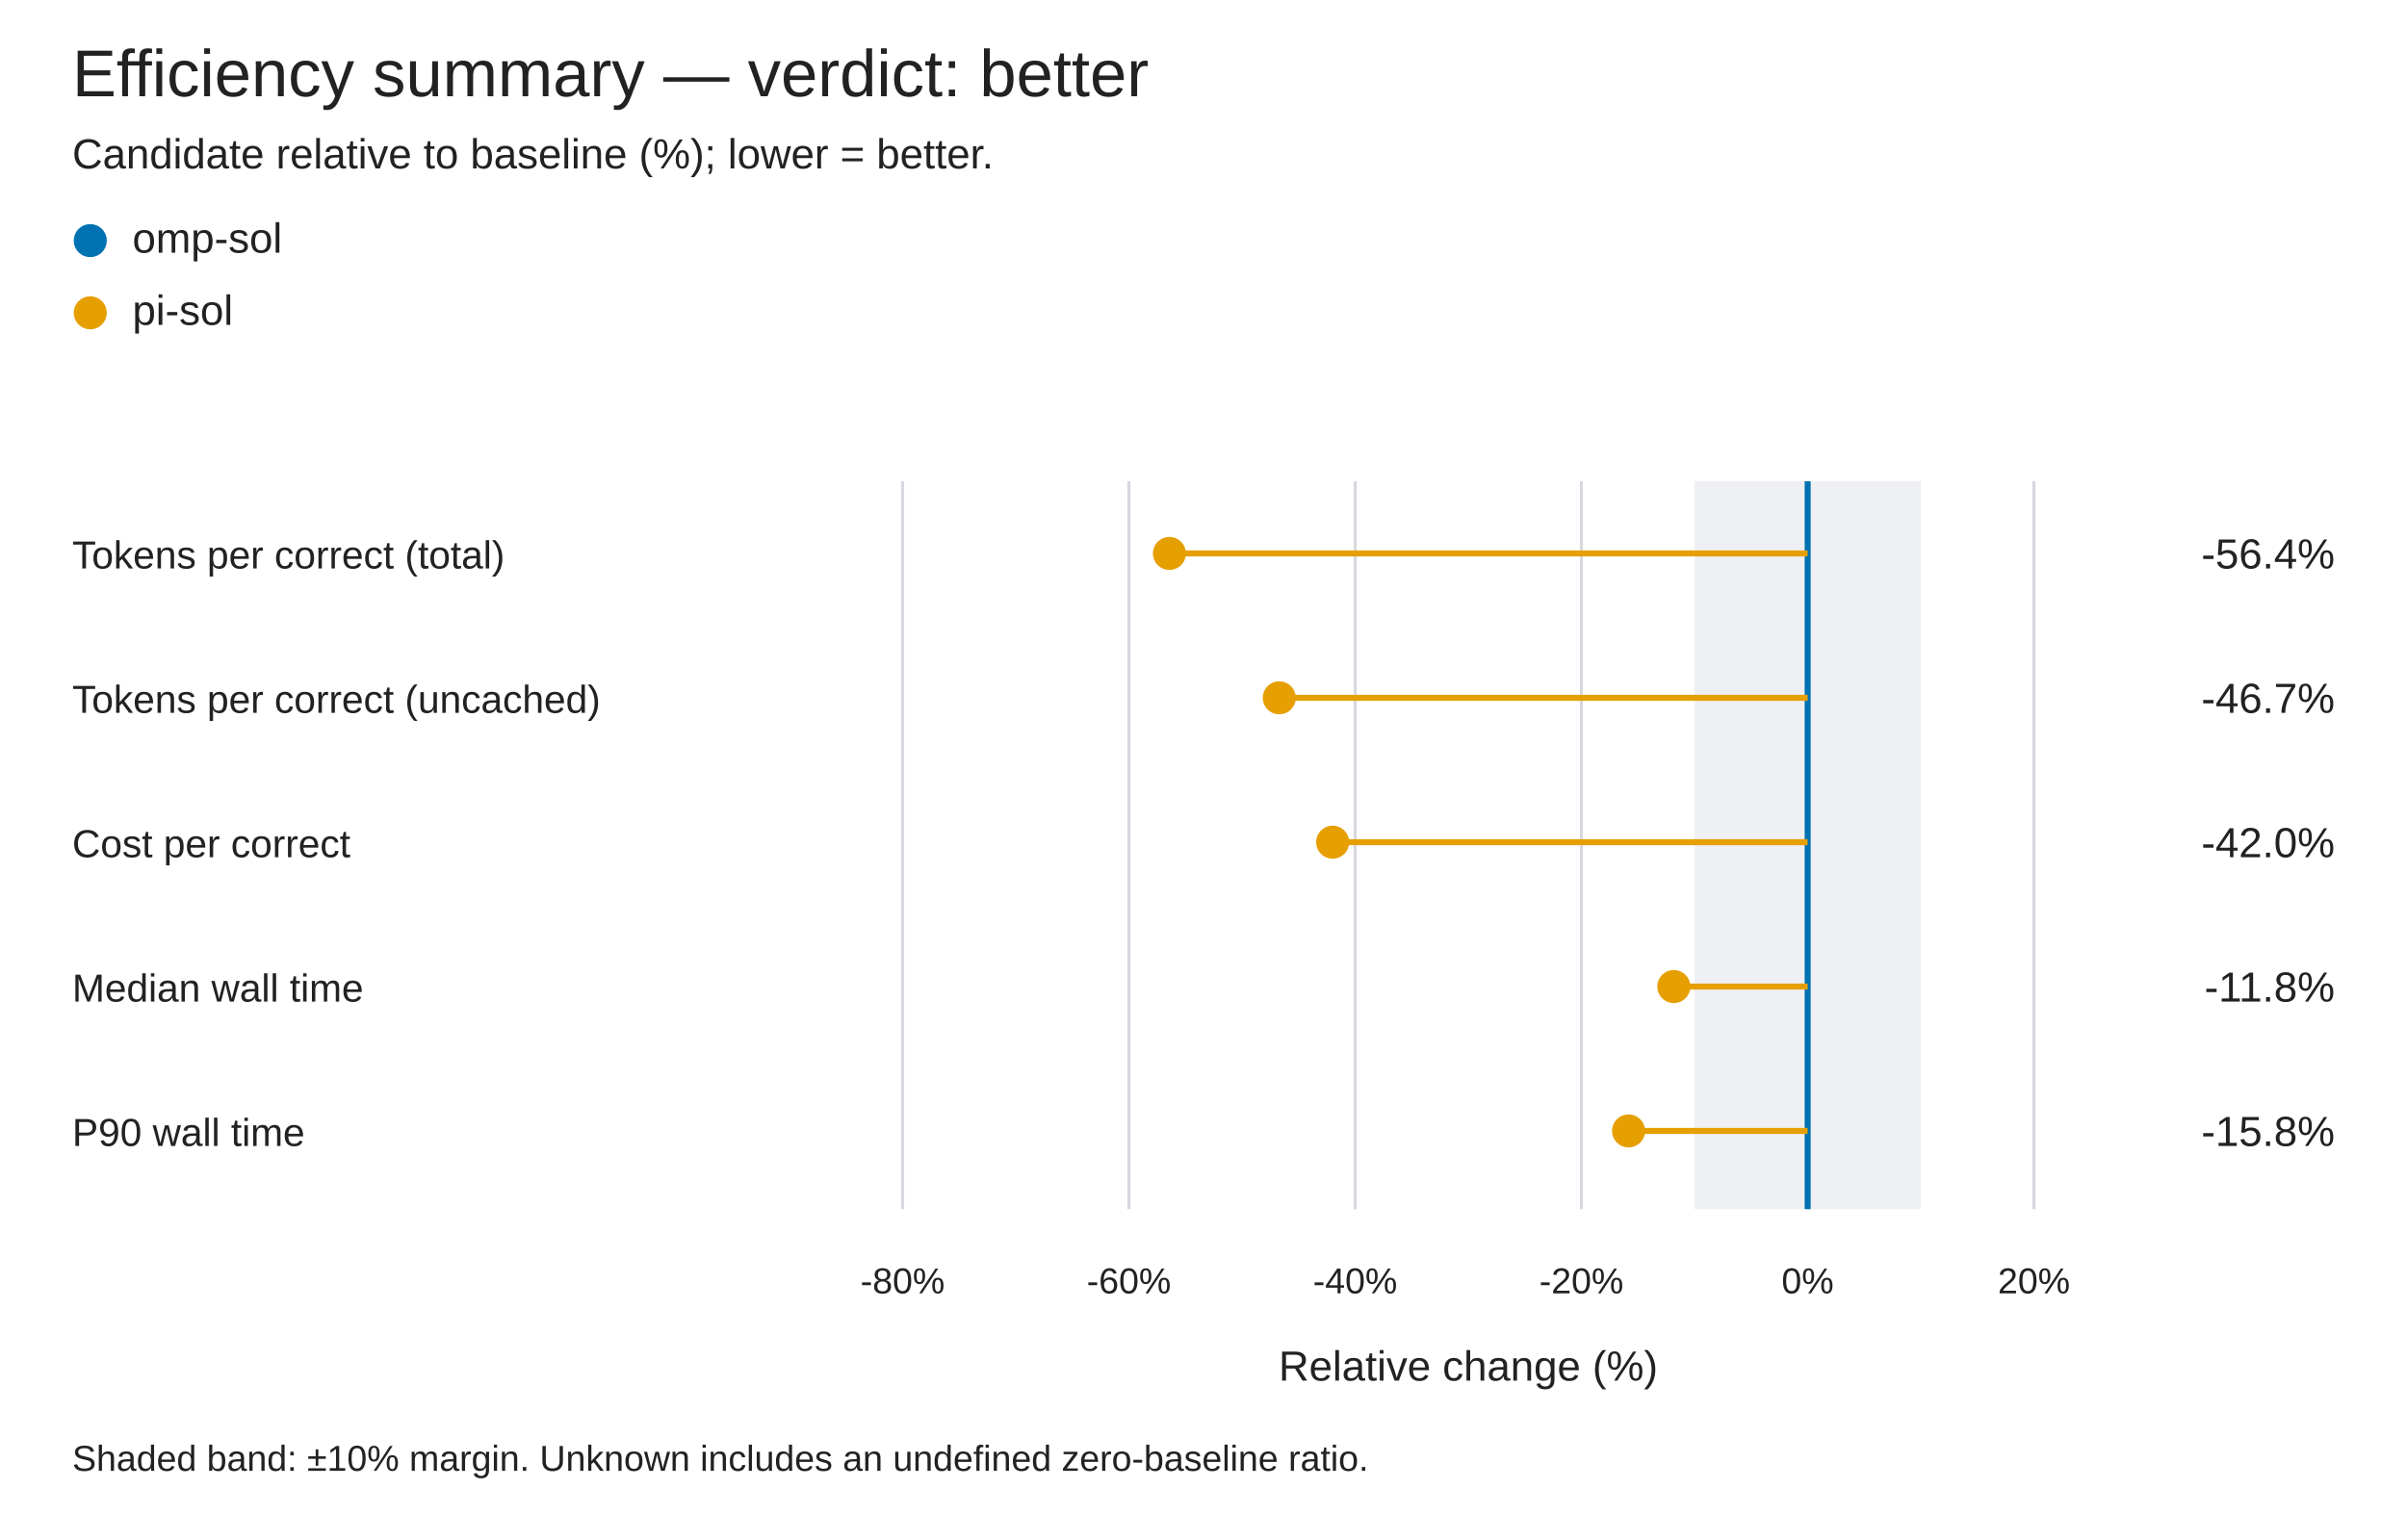
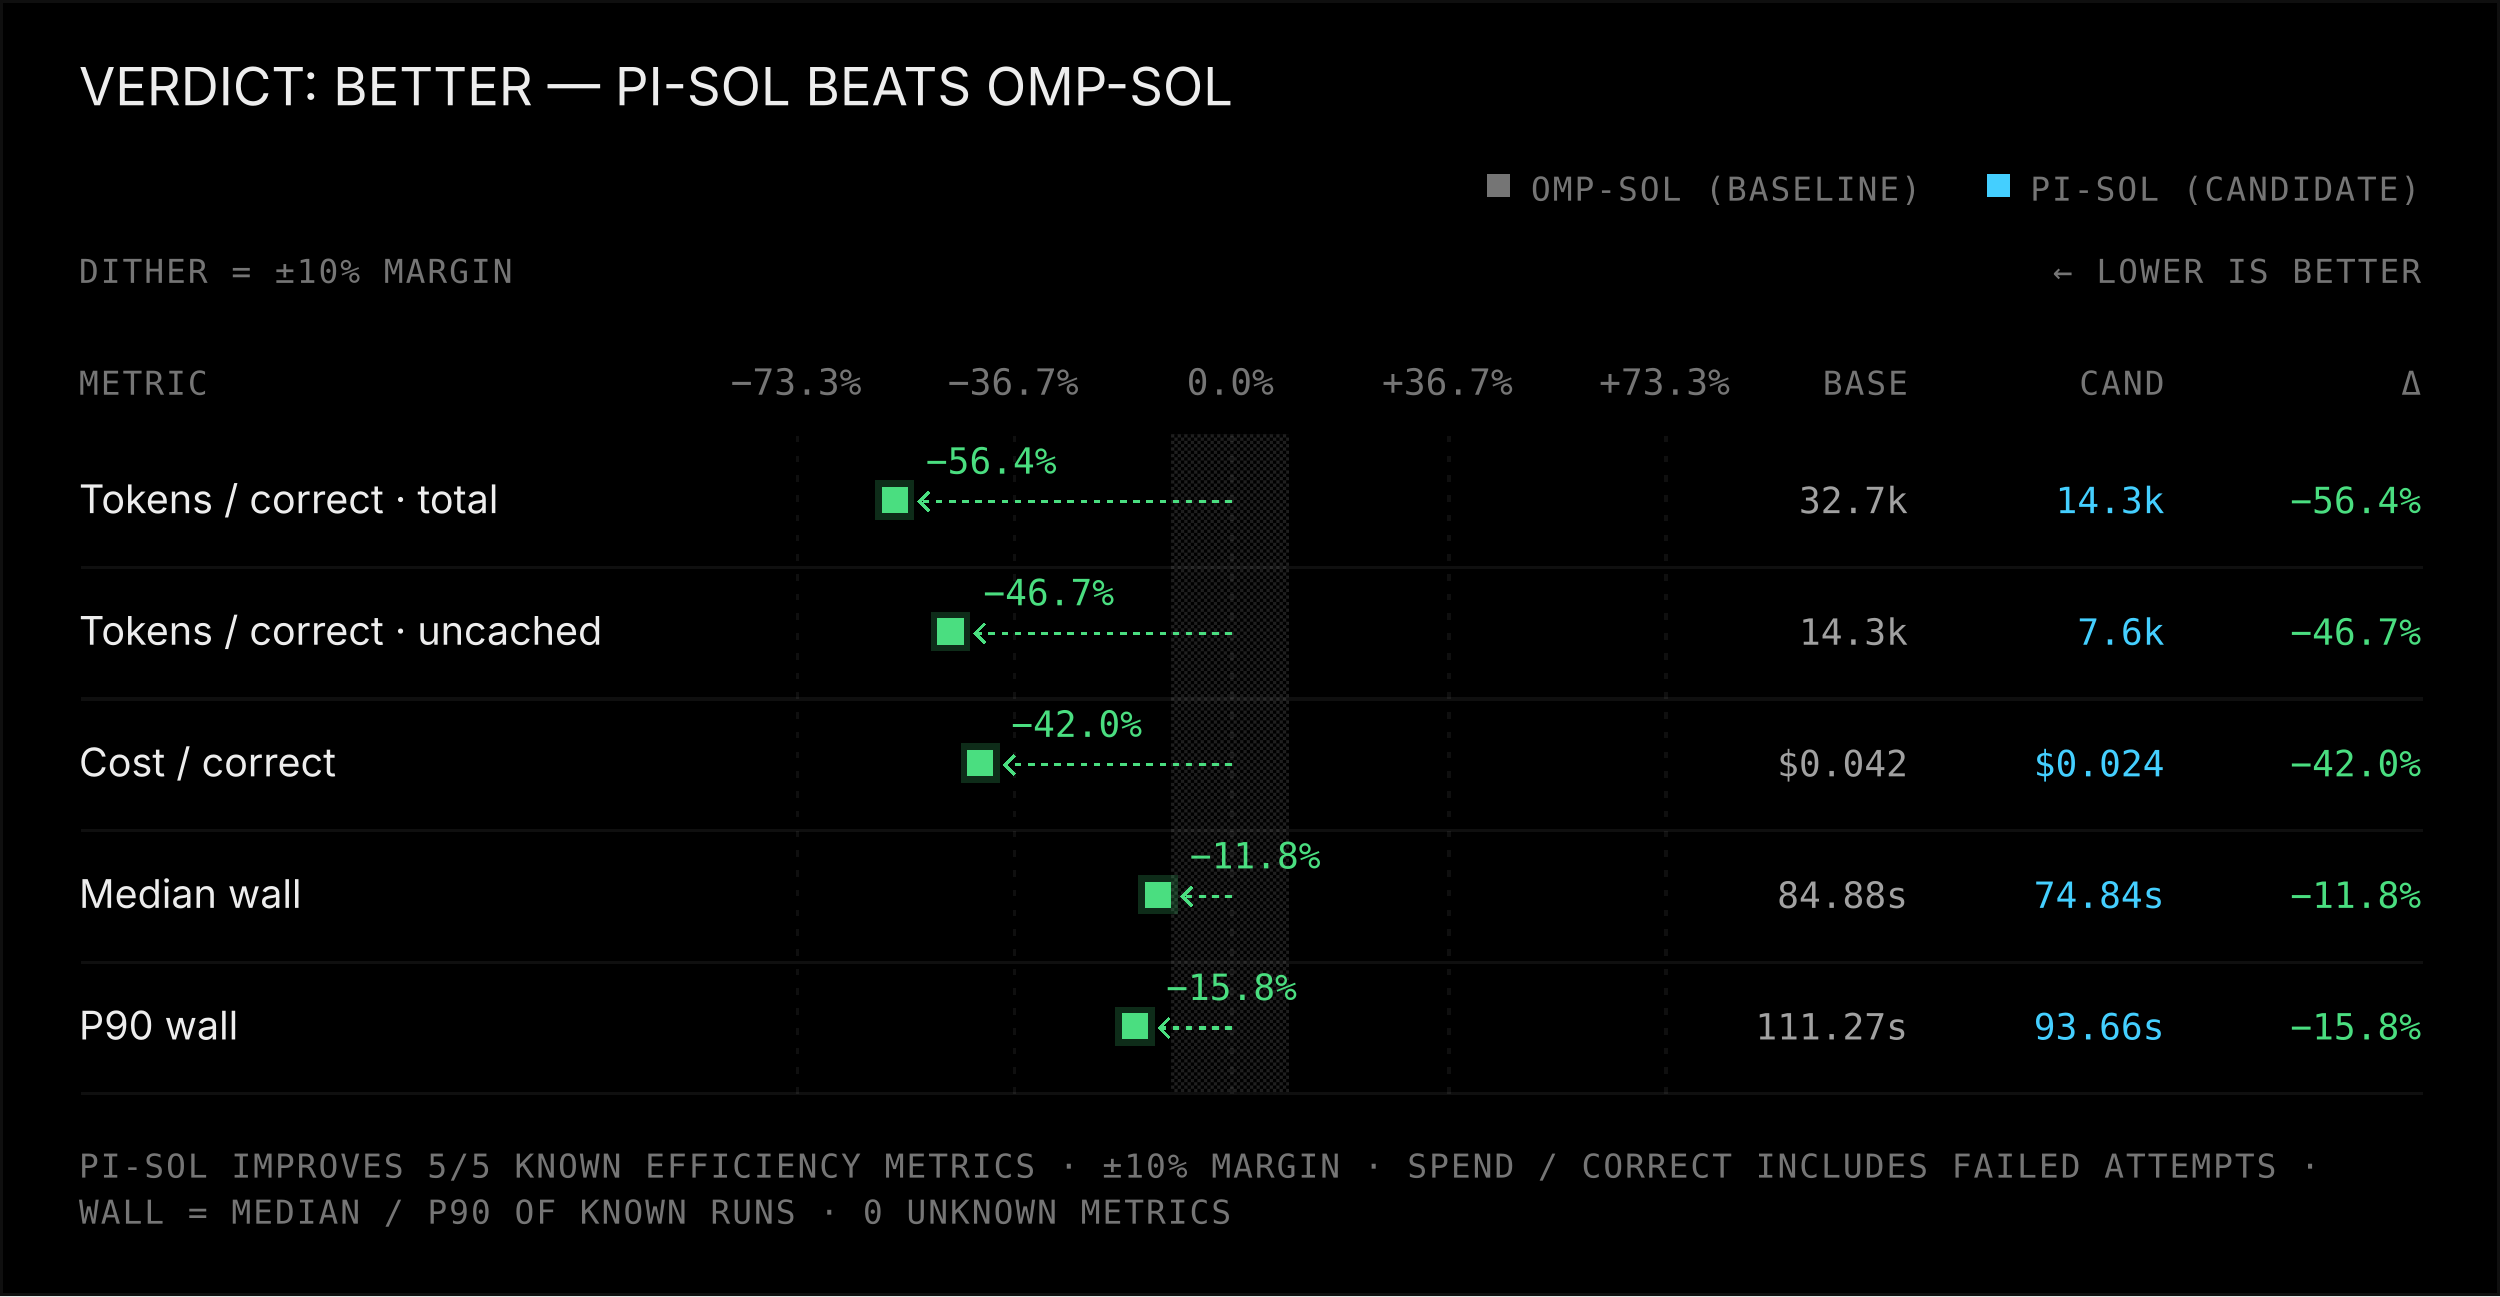
- <svg xmlns="http://www.w3.org/2000/svg" version="1.1" width="800" height="512" viewBox="0 0 800 512" role="img" aria-labelledby="chart-title chart-desc">
-   <rect width="800" height="512" fill="#FFFFFF" />
-   <g font-family="Arial, Helvetica, sans-serif">
-     <text x="24.00" y="32.00" font-size="22" text-anchor="start" fill="#222222">Efficiency summary — verdict: better</text>
-     <text x="24.00" y="56.00" font-size="14" text-anchor="start" fill="#222222">Candidate relative to baseline (%); lower = better.</text>
-     <circle cx="30.00" cy="80.00" r="4.5" fill="#0072B2" stroke="#0072B2" stroke-width="2" />
-     <text x="44.00" y="84.00" font-size="14" text-anchor="start" fill="#222222">omp-sol</text>
-     <circle cx="30.00" cy="104.00" r="4.5" fill="#E69F00" stroke="#E69F00" stroke-width="2" />
-     <text x="44.00" y="108.00" font-size="14" text-anchor="start" fill="#222222">pi-sol</text>
-     <rect x="563.20" y="160" width="75.20" height="242" fill="#EEF0F3" />
-     <line x1="300.00" y1="160.00" x2="300.00" y2="402.00" stroke="#D5D9DE" stroke-width="1" />
-     <text x="300.00" y="430.00" font-size="12" text-anchor="middle" fill="#222222">-80%</text>
-     <line x1="375.20" y1="160.00" x2="375.20" y2="402.00" stroke="#D5D9DE" stroke-width="1" />
-     <text x="375.20" y="430.00" font-size="12" text-anchor="middle" fill="#222222">-60%</text>
-     <line x1="450.40" y1="160.00" x2="450.40" y2="402.00" stroke="#D5D9DE" stroke-width="1" />
-     <text x="450.40" y="430.00" font-size="12" text-anchor="middle" fill="#222222">-40%</text>
-     <line x1="525.60" y1="160.00" x2="525.60" y2="402.00" stroke="#D5D9DE" stroke-width="1" />
-     <text x="525.60" y="430.00" font-size="12" text-anchor="middle" fill="#222222">-20%</text>
-     <line x1="600.80" y1="160.00" x2="600.80" y2="402.00" stroke="#D5D9DE" stroke-width="1" />
-     <text x="600.80" y="430.00" font-size="12" text-anchor="middle" fill="#222222">0%</text>
-     <line x1="676.00" y1="160.00" x2="676.00" y2="402.00" stroke="#D5D9DE" stroke-width="1" />
-     <text x="676.00" y="430.00" font-size="12" text-anchor="middle" fill="#222222">20%</text>
-     <line x1="600.80" y1="160.00" x2="600.80" y2="402.00" stroke="#0072B2" stroke-width="2" />
-     <text x="24.00" y="189.00" font-size="13" text-anchor="start" fill="#222222">Tokens per correct (total)</text>
-     <line x1="600.80" y1="184.00" x2="388.67" y2="184.00" stroke="#E69F00" stroke-width="2" />
-     <circle cx="388.67" cy="184.00" r="4.5" fill="#E69F00" stroke="#E69F00" stroke-width="2" class="summary-marker" />
-     <text x="776.00" y="189.00" font-size="14" text-anchor="end" fill="#222222">-56.4%</text>
-     <text x="24.00" y="237.00" font-size="13" text-anchor="start" fill="#222222">Tokens per correct (uncached)</text>
-     <line x1="600.80" y1="232.00" x2="425.19" y2="232.00" stroke="#E69F00" stroke-width="2" />
-     <circle cx="425.19" cy="232.00" r="4.5" fill="#E69F00" stroke="#E69F00" stroke-width="2" class="summary-marker" />
-     <text x="776.00" y="237.00" font-size="14" text-anchor="end" fill="#222222">-46.7%</text>
-     <text x="24.00" y="285.00" font-size="13" text-anchor="start" fill="#222222">Cost per correct</text>
-     <line x1="600.80" y1="280.00" x2="442.93" y2="280.00" stroke="#E69F00" stroke-width="2" />
-     <circle cx="442.93" cy="280.00" r="4.5" fill="#E69F00" stroke="#E69F00" stroke-width="2" class="summary-marker" />
-     <text x="776.00" y="285.00" font-size="14" text-anchor="end" fill="#222222">-42.0%</text>
-     <text x="24.00" y="333.00" font-size="13" text-anchor="start" fill="#222222">Median wall time</text>
-     <line x1="600.80" y1="328.00" x2="556.32" y2="328.00" stroke="#E69F00" stroke-width="2" />
-     <circle cx="556.32" cy="328.00" r="4.5" fill="#E69F00" stroke="#E69F00" stroke-width="2" class="summary-marker" />
-     <text x="776.00" y="333.00" font-size="14" text-anchor="end" fill="#222222">-11.8%</text>
-     <text x="24.00" y="381.00" font-size="13" text-anchor="start" fill="#222222">P90 wall time</text>
-     <line x1="600.80" y1="376.00" x2="541.27" y2="376.00" stroke="#E69F00" stroke-width="2" />
-     <circle cx="541.27" cy="376.00" r="4.5" fill="#E69F00" stroke="#E69F00" stroke-width="2" class="summary-marker" />
-     <text x="776.00" y="381.00" font-size="14" text-anchor="end" fill="#222222">-15.8%</text>
-     <text x="488.00" y="459.00" font-size="14" text-anchor="middle" fill="#222222">Relative change (%)</text>
-     <text x="24.00" y="489.00" font-size="12" text-anchor="start" fill="#222222">Shaded band: ±10% margin. Unknown includes an undefined zero-baseline ratio.</text>
+ <svg xmlns="http://www.w3.org/2000/svg" version="1.1" width="760" height="394" viewBox="0 0 760 394" role="img" aria-labelledby="chart-title chart-desc">
+   <rect width="760" height="394" fill="#000" class="panel-background" />
+   <rect x=".5" y=".5" width="759" height="393" fill="none" stroke="rgba(255,255,255,.06)" stroke-width="1" shape-rendering="crispEdges" />
+   <g font-family="'Berkeley Mono','JetBrains Mono','Geist Mono',ui-monospace,SFMono-Regular,Menlo,Consolas,monospace" style="font-variant-numeric:tabular-nums">
+     <text x="24.00" y="32.00" font-size="16" text-anchor="start" fill="#ededed" font-family="'Geist',Inter,system-ui,-apple-system,'Segoe UI',sans-serif">VERDICT: BETTER — PI-SOL BEATS OMP-SOL</text>
+     <rect x="452" y="53" width="7" height="7" fill="#757575" stroke="#757575" stroke-width="0" opacity="1" shape-rendering="crispEdges" />
+     <text x="465.40" y="61.00" font-size="10" text-anchor="start" fill="#757575" letter-spacing=".06em">OMP-SOL (BASELINE)</text>
+     <rect x="604" y="53" width="7" height="7" fill="#44cfff" stroke="#44cfff" stroke-width="0" opacity="1" shape-rendering="crispEdges" />
+     <text x="617.20" y="61.00" font-size="10" text-anchor="start" fill="#757575" letter-spacing=".06em">PI-SOL (CANDIDATE)</text>
+     <text x="24.00" y="86.00" font-size="10" text-anchor="start" fill="#757575" letter-spacing=".06em">DITHER = ±10% MARGIN</text>
+     <text x="736.00" y="86.00" font-size="10" text-anchor="end" fill="#757575" letter-spacing=".06em">← LOWER IS BETTER</text>
+     <text x="24.00" y="120.00" font-size="10" text-anchor="start" fill="#757575" letter-spacing=".06em">METRIC</text>
+     <text x="580.00" y="120.00" font-size="10" text-anchor="end" fill="#757575" letter-spacing=".06em">BASE</text>
+     <text x="658.00" y="120.00" font-size="10" text-anchor="end" fill="#757575" letter-spacing=".06em">CAND</text>
+     <text x="736.00" y="120.00" font-size="10" text-anchor="end" fill="#757575" letter-spacing=".06em">Δ</text>
+     <defs>
+       <pattern id="margin-dither" width="2" height="2" patternUnits="userSpaceOnUse" shape-rendering="crispEdges">
+         <rect width="1" height="1" fill="#757575" fill-opacity=".25" />
+         <rect x="1" y="1" width="1" height="1" fill="#757575" fill-opacity=".25" />
+       </pattern>
+     </defs>
+     <rect x="356.00" y="132" width="35.99" height="200" fill="url(#margin-dither)" class="margin-band" data-margin="0.1" shape-rendering="crispEdges" />
+     <line x1="242.5" y1="132.5" x2="242.5" y2="332.5" stroke="rgba(255,255,255,.06)" stroke-width="1" shape-rendering="crispEdges" stroke-dasharray="2,4" class="gridline" />
+     <text x="242.00" y="120.00" font-size="11" text-anchor="middle" fill="#757575" class="scale-tick" data-value="-73.3439090600611">−73.3%</text>
+     <line x1="308.5" y1="132.5" x2="308.5" y2="332.5" stroke="rgba(255,255,255,.06)" stroke-width="1" shape-rendering="crispEdges" stroke-dasharray="2,4" class="gridline" />
+     <text x="308.00" y="120.00" font-size="11" text-anchor="middle" fill="#757575" class="scale-tick" data-value="-36.67195453003055">−36.7%</text>
+     <line x1="374.5" y1="132.5" x2="374.5" y2="332.5" stroke="rgba(255,255,255,.06)" stroke-width="1" shape-rendering="crispEdges" stroke-dasharray="2,4" class="gridline" />
+     <text x="374.00" y="120.00" font-size="11" text-anchor="middle" fill="#757575" class="scale-tick" data-value="0.0">0.0%</text>
+     <line x1="440.5" y1="132.5" x2="440.5" y2="332.5" stroke="rgba(255,255,255,.06)" stroke-width="1" shape-rendering="crispEdges" stroke-dasharray="2,4" class="gridline" />
+     <text x="440.00" y="120.00" font-size="11" text-anchor="middle" fill="#757575" class="scale-tick" data-value="36.67195453003055">+36.7%</text>
+     <line x1="506.5" y1="132.5" x2="506.5" y2="332.5" stroke="rgba(255,255,255,.06)" stroke-width="1" shape-rendering="crispEdges" stroke-dasharray="2,4" class="gridline" />
+     <text x="506.00" y="120.00" font-size="11" text-anchor="middle" fill="#757575" class="scale-tick" data-value="73.3439090600611">+73.3%</text>
+     <g class="metric-row" data-metric="tokens_per_correct" data-change="-56.41839158466237">
+       <line x1="24.5" y1="172.5" x2="736.5" y2="172.5" stroke="rgba(255,255,255,.06)" stroke-width="1" shape-rendering="crispEdges" />
+       <text x="24.00" y="156.00" font-size="12" text-anchor="start" fill="#ededed" font-family="'Geist',Inter,system-ui,-apple-system,'Segoe UI',sans-serif">Tokens / correct · total</text>
+       <line x1="374.5" y1="152.5" x2="279.5" y2="152.5" stroke="#4ade80" stroke-width="1" shape-rendering="crispEdges" class="delta-arrow" stroke-dasharray="2,2" />
+       <path d="M 282.5 149.5 L 279.5 152.5 L 282.5 155.5" fill="none" stroke="#4ade80" stroke-width="1" shape-rendering="crispEdges" />
+       <rect x="266" y="146" width="12" height="12" fill="#4ade80" fill-opacity=".2" shape-rendering="crispEdges" class="hero-halo" />
+       <rect x="268" y="148" width="8" height="8" fill="#4ade80" stroke="#4ade80" stroke-width="0" opacity="1" shape-rendering="crispEdges" class="summary-marker" />
+       <text x="281.46" y="144.00" font-size="11" text-anchor="start" fill="#4ade80">−56.4%</text>
+       <text x="580.00" y="156.00" font-size="11" text-anchor="end" fill="#a1a1a1">32.7k</text>
+       <text x="658.00" y="156.00" font-size="11" text-anchor="end" fill="#44cfff">14.3k</text>
+       <text x="736.00" y="156.00" font-size="11" text-anchor="end" fill="#4ade80">−56.4%</text>
+     </g>
+     <g class="metric-row" data-metric="uncached_tokens_per_correct" data-change="-46.704837759940496">
+       <line x1="24.5" y1="212.5" x2="736.5" y2="212.5" stroke="rgba(255,255,255,.06)" stroke-width="1" shape-rendering="crispEdges" />
+       <text x="24.00" y="196.00" font-size="12" text-anchor="start" fill="#ededed" font-family="'Geist',Inter,system-ui,-apple-system,'Segoe UI',sans-serif">Tokens / correct · uncached</text>
+       <line x1="374.5" y1="192.5" x2="296.5" y2="192.5" stroke="#4ade80" stroke-width="1" shape-rendering="crispEdges" class="delta-arrow" stroke-dasharray="2,2" />
+       <path d="M 299.5 189.5 L 296.5 192.5 L 299.5 195.5" fill="none" stroke="#4ade80" stroke-width="1" shape-rendering="crispEdges" />
+       <rect x="283" y="186" width="12" height="12" fill="#4ade80" fill-opacity=".2" shape-rendering="crispEdges" class="hero-halo" />
+       <rect x="285" y="188" width="8" height="8" fill="#4ade80" stroke="#4ade80" stroke-width="0" opacity="1" shape-rendering="crispEdges" class="summary-marker" />
+       <text x="298.94" y="184.00" font-size="11" text-anchor="start" fill="#4ade80">−46.7%</text>
+       <text x="580.00" y="196.00" font-size="11" text-anchor="end" fill="#a1a1a1">14.3k</text>
+       <text x="658.00" y="196.00" font-size="11" text-anchor="end" fill="#44cfff">7.6k</text>
+       <text x="736.00" y="196.00" font-size="11" text-anchor="end" fill="#4ade80">−46.7%</text>
+     </g>
+     <g class="metric-row" data-metric="cost_per_correct" data-change="-41.98681720485353">
+       <line x1="24.5" y1="252.5" x2="736.5" y2="252.5" stroke="rgba(255,255,255,.06)" stroke-width="1" shape-rendering="crispEdges" />
+       <text x="24.00" y="236.00" font-size="12" text-anchor="start" fill="#ededed" font-family="'Geist',Inter,system-ui,-apple-system,'Segoe UI',sans-serif">Cost / correct</text>
+       <line x1="374.5" y1="232.5" x2="305.5" y2="232.5" stroke="#4ade80" stroke-width="1" shape-rendering="crispEdges" class="delta-arrow" stroke-dasharray="2,2" />
+       <path d="M 308.5 229.5 L 305.5 232.5 L 308.5 235.5" fill="none" stroke="#4ade80" stroke-width="1" shape-rendering="crispEdges" />
+       <rect x="292" y="226" width="12" height="12" fill="#4ade80" fill-opacity=".2" shape-rendering="crispEdges" class="hero-halo" />
+       <rect x="294" y="228" width="8" height="8" fill="#4ade80" stroke="#4ade80" stroke-width="0" opacity="1" shape-rendering="crispEdges" class="summary-marker" />
+       <text x="307.43" y="224.00" font-size="11" text-anchor="start" fill="#4ade80">−42.0%</text>
+       <text x="580.00" y="236.00" font-size="11" text-anchor="end" fill="#a1a1a1">$0.042</text>
+       <text x="658.00" y="236.00" font-size="11" text-anchor="end" fill="#44cfff">$0.024</text>
+       <text x="736.00" y="236.00" font-size="11" text-anchor="end" fill="#4ade80">−42.0%</text>
+     </g>
+     <g class="metric-row" data-metric="median_wall_time_sec" data-change="-11.828816214084126">
+       <line x1="24.5" y1="292.5" x2="736.5" y2="292.5" stroke="rgba(255,255,255,.06)" stroke-width="1" shape-rendering="crispEdges" />
+       <text x="24.00" y="276.00" font-size="12" text-anchor="start" fill="#ededed" font-family="'Geist',Inter,system-ui,-apple-system,'Segoe UI',sans-serif">Median wall</text>
+       <line x1="374.5" y1="272.5" x2="359.5" y2="272.5" stroke="#4ade80" stroke-width="1" shape-rendering="crispEdges" class="delta-arrow" stroke-dasharray="2,2" />
+       <path d="M 362.5 269.5 L 359.5 272.5 L 362.5 275.5" fill="none" stroke="#4ade80" stroke-width="1" shape-rendering="crispEdges" />
+       <rect x="346" y="266" width="12" height="12" fill="#4ade80" fill-opacity=".2" shape-rendering="crispEdges" class="hero-halo" />
+       <rect x="348" y="268" width="8" height="8" fill="#4ade80" stroke="#4ade80" stroke-width="0" opacity="1" shape-rendering="crispEdges" class="summary-marker" />
+       <text x="361.71" y="264.00" font-size="11" text-anchor="start" fill="#4ade80">−11.8%</text>
+       <text x="580.00" y="276.00" font-size="11" text-anchor="end" fill="#a1a1a1">84.88s</text>
+       <text x="658.00" y="276.00" font-size="11" text-anchor="end" fill="#44cfff">74.84s</text>
+       <text x="736.00" y="276.00" font-size="11" text-anchor="end" fill="#4ade80">−11.8%</text>
+     </g>
+     <g class="metric-row" data-metric="p90_wall_time_sec" data-change="-15.832452306446164">
+       <line x1="24.5" y1="332.5" x2="736.5" y2="332.5" stroke="rgba(255,255,255,.06)" stroke-width="1" shape-rendering="crispEdges" />
+       <text x="24.00" y="316.00" font-size="12" text-anchor="start" fill="#ededed" font-family="'Geist',Inter,system-ui,-apple-system,'Segoe UI',sans-serif">P90 wall</text>
+       <line x1="374.5" y1="312.5" x2="352.5" y2="312.5" stroke="#4ade80" stroke-width="1" shape-rendering="crispEdges" class="delta-arrow" stroke-dasharray="2,2" />
+       <path d="M 355.5 309.5 L 352.5 312.5 L 355.5 315.5" fill="none" stroke="#4ade80" stroke-width="1" shape-rendering="crispEdges" />
+       <rect x="339" y="306" width="12" height="12" fill="#4ade80" fill-opacity=".2" shape-rendering="crispEdges" class="hero-halo" />
+       <rect x="341" y="308" width="8" height="8" fill="#4ade80" stroke="#4ade80" stroke-width="0" opacity="1" shape-rendering="crispEdges" class="summary-marker" />
+       <text x="354.51" y="304.00" font-size="11" text-anchor="start" fill="#4ade80">−15.8%</text>
+       <text x="580.00" y="316.00" font-size="11" text-anchor="end" fill="#a1a1a1">111.27s</text>
+       <text x="658.00" y="316.00" font-size="11" text-anchor="end" fill="#44cfff">93.66s</text>
+       <text x="736.00" y="316.00" font-size="11" text-anchor="end" fill="#4ade80">−15.8%</text>
+     </g>
+     <text x="24.00" y="358.00" font-size="10" text-anchor="start" fill="#757575" letter-spacing=".06em" class="caption">PI-SOL IMPROVES 5/5 KNOWN EFFICIENCY METRICS · ±10% MARGIN · SPEND / CORRECT INCLUDES FAILED ATTEMPTS ·</text>
+     <text x="24.00" y="372.00" font-size="10" text-anchor="start" fill="#757575" letter-spacing=".06em" class="caption">WALL = MEDIAN / P90 OF KNOWN RUNS · 0 UNKNOWN METRICS</text>
  </g>
</svg>
